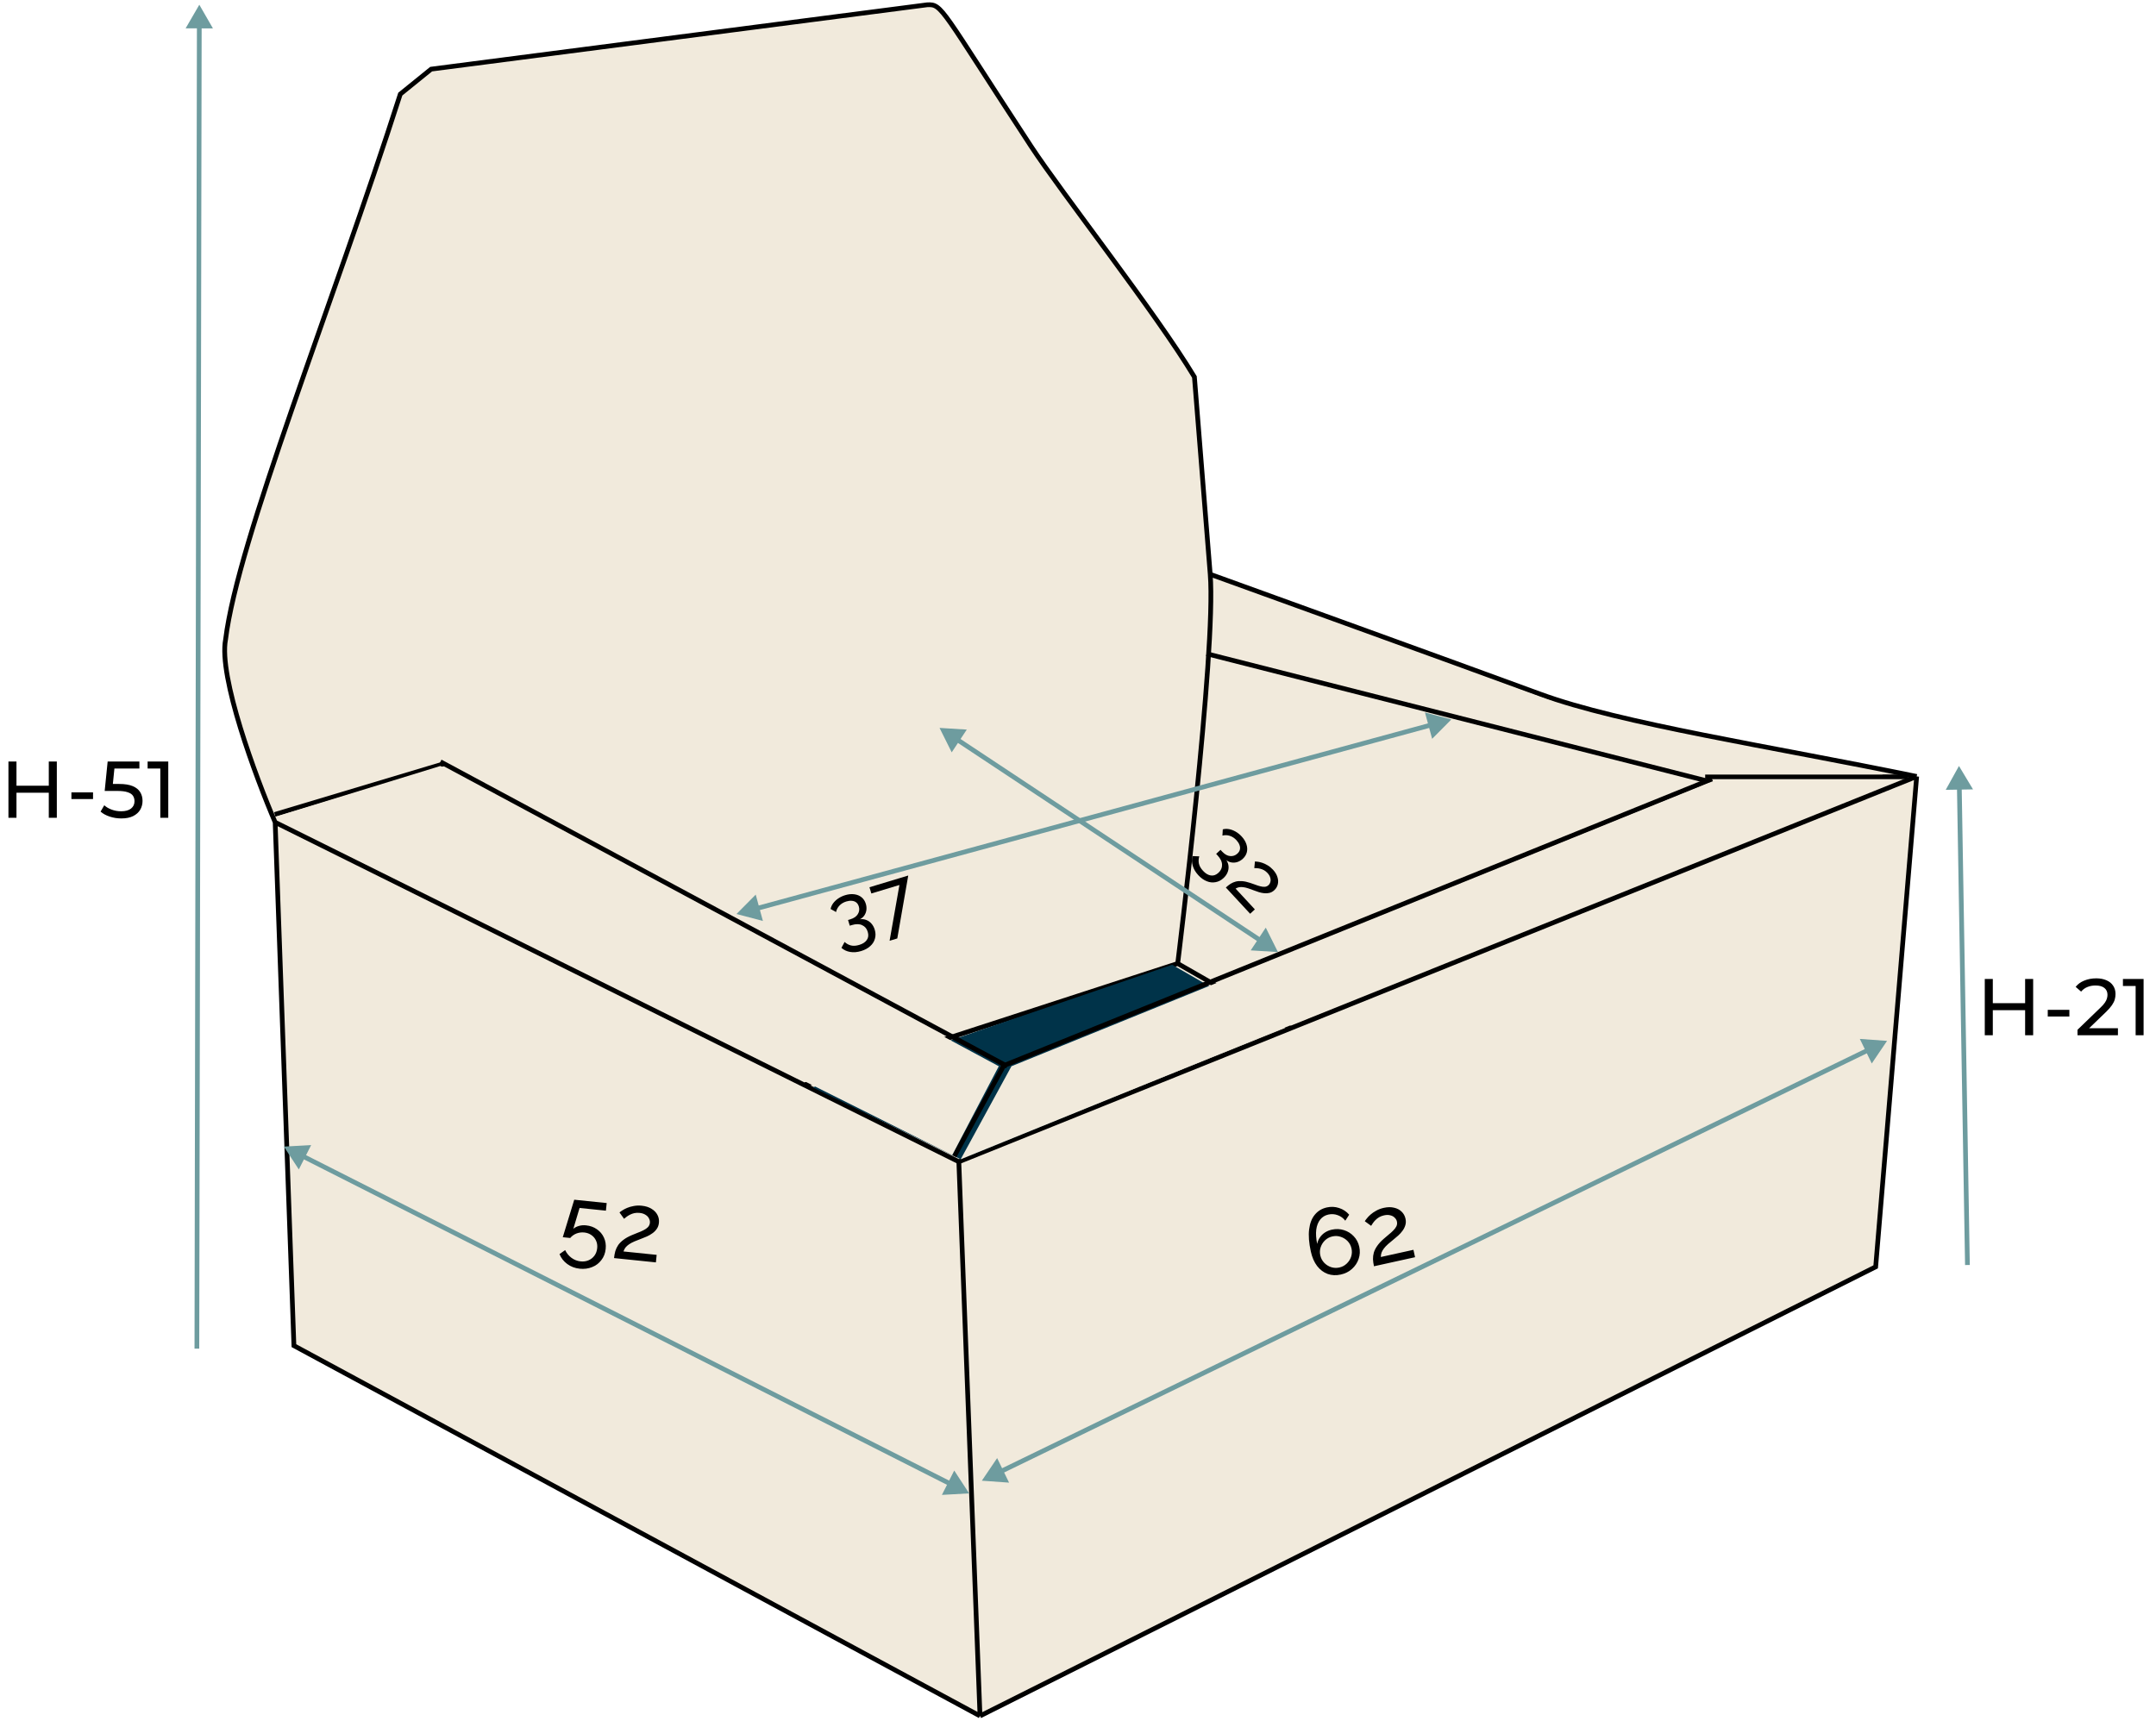
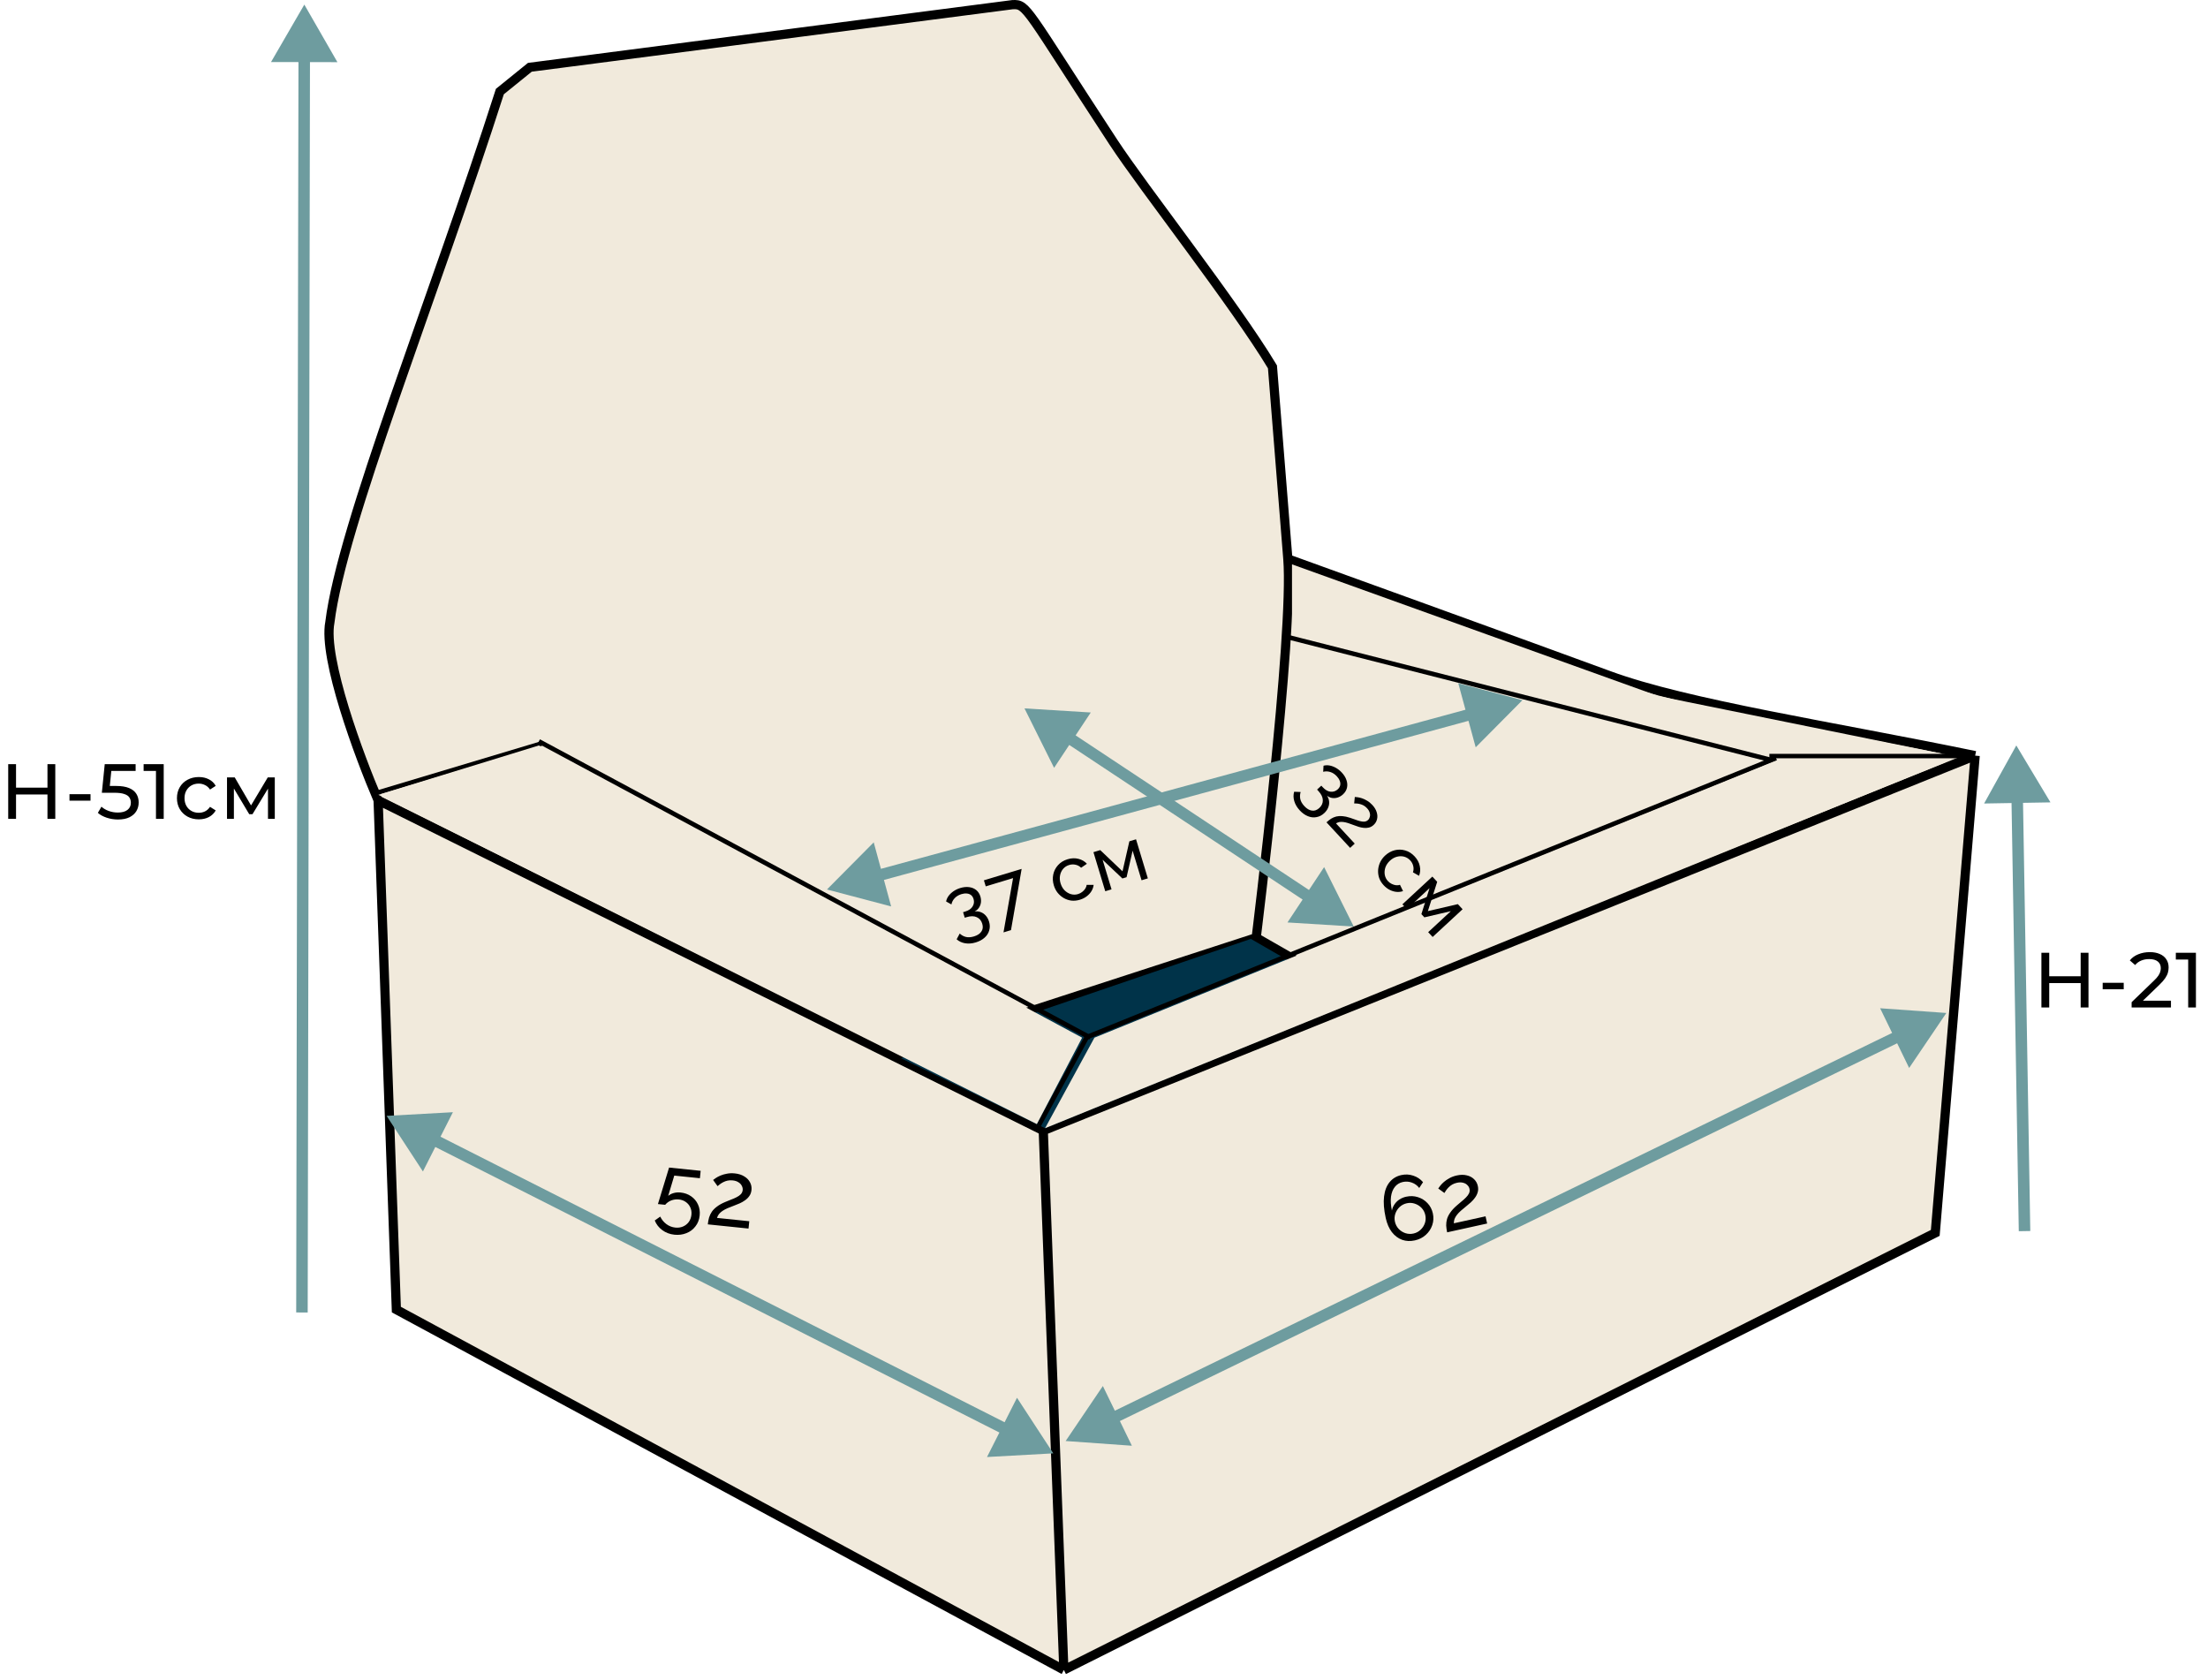
- <svg xmlns="http://www.w3.org/2000/svg" width="456" height="364" viewBox="0 0 456 364" fill="none">
-   <path d="M252.621 79.741L255.965 121.487C255.965 121.487 308.759 140.567 325.758 146.829C342.756 153.092 374.547 157.896 405.382 164.254L396.71 267.994L207.274 363L62.165 284.67L58.197 173.953C54.07 164.329 46.194 143.12 47.711 135.27C50.318 114.113 70.236 64.956 84.668 19.902L91.187 14.627L196.108 1.014C199.31 0.847 198.924 1.702 218.044 30.905C224.628 40.961 244.402 66.079 252.621 79.741Z" fill="#F1EADC" />
-   <path d="M255.965 121.487C254.659 105.184 252.621 79.741 252.621 79.741C244.402 66.079 224.628 40.961 218.044 30.905C198.924 1.702 199.31 0.847 196.108 1.014L91.187 14.627L84.668 19.902C70.236 64.956 50.318 114.113 47.711 135.27C46.194 143.12 54.07 164.329 58.197 173.953M255.965 121.487C257.271 137.789 249.085 203.83 249.085 203.83M255.965 121.487C255.965 121.487 308.759 140.567 325.758 146.829C342.756 153.092 374.547 157.896 405.382 164.254M249.085 203.83L170.088 229.517M249.085 203.83L272.973 217.526M405.382 164.254L202.796 245.76M405.382 164.254L396.71 267.994L207.274 363M202.796 245.76L207.274 363M202.796 245.76L58.197 173.953M207.274 363L62.165 284.67L58.197 173.953" stroke="black" />
-   <path d="M171.877 230.032L247.923 204.087L271.184 217.507L203.19 245.241L171.877 230.032Z" fill="#003349" />
-   <path d="M399.119 220.191L393.36 219.78L395.884 224.973L399.119 220.191ZM207.663 313.235L213.422 313.646L210.898 308.453L207.663 313.235ZM394.853 221.709L211.492 310.819L211.929 311.718L395.29 222.608L394.853 221.709Z" fill="#6E9C9F" />
-   <path d="M42.157 1L39.261 5.995L45.035 6.005L42.157 1ZM42.141 285.295L42.649 5.501L41.649 5.499L41.141 285.293L42.141 285.295Z" fill="#6E9C9F" />
-   <path d="M414.328 162.038L411.526 167.087L417.299 166.989L414.328 162.038ZM416.617 267.599L414.904 166.529L413.904 166.546L415.617 267.616L416.617 267.599Z" fill="#6E9C9F" />
-   <path d="M204.979 315.919L201.821 311.086L199.214 316.237L204.979 315.919ZM60.044 242.558L63.201 247.391L65.809 242.24L60.044 242.558ZM201.189 313.441L64.285 244.144L63.833 245.036L200.738 314.333L201.189 313.441Z" fill="#6E9C9F" />
-   <path d="M270.289 201.403L267.715 196.235L264.526 201.048L270.289 201.403ZM198.716 153.986L201.29 159.154L204.479 154.341L198.716 153.986ZM266.814 198.501L202.744 156.055L202.192 156.889L266.261 199.335L266.814 198.501Z" fill="#6E9C9F" />
-   <path d="M306.968 152.197L301.386 150.725L302.902 156.296L306.968 152.197ZM155.772 193.351L161.354 194.823L159.838 189.252L155.772 193.351ZM302.495 152.896L159.982 191.686L160.245 192.651L302.758 153.861L302.495 152.896Z" fill="#6E9C9F" />
-   <path d="M287.487 263.746C287.682 264.631 287.639 265.487 287.357 266.314C287.085 267.125 286.619 267.829 285.959 268.425C285.311 269.018 284.519 269.418 283.581 269.625C282.592 269.843 281.668 269.801 280.809 269.499C279.948 269.184 279.203 268.624 278.575 267.821C277.961 267.014 277.517 265.993 277.244 264.756C276.842 262.933 276.722 261.369 276.885 260.063C277.047 258.757 277.453 257.719 278.102 256.948C278.749 256.163 279.593 255.656 280.634 255.427C281.533 255.228 282.395 255.27 283.222 255.552C284.059 255.818 284.77 256.289 285.357 256.966L284.53 258.233C284.109 257.684 283.579 257.296 282.942 257.068C282.302 256.827 281.636 256.782 280.946 256.935C280.243 257.09 279.672 257.441 279.233 257.988C278.794 258.536 278.514 259.246 278.392 260.119C278.284 260.99 278.35 261.999 278.589 263.148C278.684 262.649 278.871 262.198 279.151 261.795C279.428 261.379 279.781 261.028 280.209 260.743C280.651 260.454 281.139 260.251 281.672 260.133C282.571 259.935 283.424 259.966 284.232 260.224C285.053 260.48 285.749 260.914 286.321 261.525C286.906 262.133 287.294 262.873 287.487 263.746ZM283.274 268.136C283.873 268.004 284.386 267.734 284.815 267.325C285.257 266.914 285.573 266.428 285.763 265.867C285.951 265.293 285.978 264.707 285.846 264.108C285.714 263.509 285.444 262.995 285.035 262.566C284.627 262.137 284.135 261.829 283.562 261.642C283.001 261.452 282.421 261.422 281.822 261.555C281.223 261.687 280.703 261.958 280.261 262.37C279.832 262.778 279.523 263.263 279.332 263.824C279.142 264.385 279.113 264.965 279.245 265.564C279.377 266.163 279.649 266.683 280.06 267.125C280.469 267.553 280.954 267.863 281.514 268.053C282.088 268.241 282.675 268.268 283.274 268.136ZM290.598 267.873C290.483 267.352 290.414 266.855 290.392 266.382C290.382 265.906 290.442 265.436 290.572 264.97C290.714 264.502 290.952 264.033 291.286 263.563C291.616 263.081 292.073 262.584 292.657 262.073C292.999 261.766 293.343 261.471 293.691 261.19C294.051 260.905 294.377 260.615 294.666 260.319C294.969 260.02 295.196 259.718 295.347 259.411C295.495 259.092 295.53 258.756 295.452 258.405C295.386 258.105 295.232 257.839 294.989 257.606C294.757 257.357 294.446 257.186 294.057 257.095C293.679 256.987 293.235 256.989 292.728 257.101C292.337 257.187 291.99 257.318 291.688 257.494C291.398 257.667 291.142 257.867 290.919 258.094C290.706 258.305 290.522 258.523 290.367 258.748C290.222 258.958 290.1 259.148 290.002 259.32L288.66 258.346C288.739 258.206 288.88 258.011 289.084 257.761C289.286 257.498 289.552 257.221 289.884 256.93C290.216 256.638 290.613 256.366 291.076 256.114C291.55 255.845 292.086 255.645 292.685 255.513C293.492 255.335 294.214 255.326 294.85 255.486C295.496 255.63 296.028 255.909 296.447 256.322C296.863 256.722 297.136 257.214 297.265 257.8C297.377 258.308 297.364 258.775 297.226 259.202C297.101 259.625 296.9 260.018 296.625 260.379C296.363 260.737 296.072 261.06 295.754 261.349C295.445 261.622 295.163 261.862 294.909 262.068C294.386 262.484 293.942 262.855 293.577 263.181C293.212 263.507 292.919 263.818 292.697 264.112C292.485 264.391 292.322 264.673 292.208 264.958C292.106 265.239 292.053 265.558 292.05 265.914L298.944 264.393L299.289 265.956L290.598 267.873Z" fill="black" />
-   <path d="M181.874 194.468C182.364 194.403 182.817 194.455 183.236 194.624C183.651 194.783 184.013 195.04 184.322 195.397C184.628 195.743 184.858 196.17 185.012 196.68C185.212 197.342 185.225 197.971 185.05 198.569C184.89 199.174 184.558 199.701 184.054 200.149C183.553 200.608 182.912 200.956 182.131 201.192C181.307 201.441 180.533 201.504 179.808 201.379C179.098 201.263 178.484 200.975 177.966 200.516L178.636 199.265C179.017 199.624 179.458 199.869 179.96 200.002C180.473 200.131 181.065 200.094 181.738 199.89C182.486 199.664 183.02 199.313 183.338 198.838C183.67 198.371 183.734 197.801 183.531 197.128C183.324 196.444 182.927 195.973 182.339 195.712C181.759 195.438 181.03 195.433 180.151 195.699L179.728 195.827L179.364 194.623L179.819 194.485C180.6 194.249 181.14 193.879 181.437 193.374C181.745 192.867 181.814 192.331 181.644 191.767C181.525 191.376 181.336 191.084 181.077 190.89C180.817 190.697 180.511 190.588 180.161 190.563C179.807 190.528 179.424 190.573 179.011 190.698C178.415 190.878 177.928 191.168 177.551 191.566C177.182 191.95 176.941 192.407 176.83 192.938L175.675 192.293C175.759 191.865 175.939 191.461 176.215 191.082C176.502 190.699 176.861 190.359 177.292 190.063C177.734 189.764 178.227 189.532 178.769 189.368C179.453 189.161 180.091 189.099 180.684 189.18C181.287 189.258 181.801 189.469 182.225 189.815C182.65 190.16 182.95 190.626 183.127 191.212C183.255 191.635 183.295 192.061 183.247 192.489C183.196 192.908 183.053 193.294 182.817 193.65C182.588 193.991 182.274 194.264 181.874 194.468ZM190.232 187.216L184.292 189.012L183.894 187.694L192.095 185.214L189.779 198.524L188.152 199.016L190.232 187.216Z" fill="black" />
-   <path d="M259.382 181.969C259.655 182.381 259.807 182.811 259.838 183.262C259.877 183.704 259.804 184.143 259.619 184.577C259.442 185.003 259.158 185.397 258.767 185.759C258.26 186.229 257.7 186.516 257.086 186.62C256.472 186.741 255.853 186.673 255.229 186.417C254.597 186.168 254.004 185.744 253.45 185.145C252.865 184.513 252.469 183.844 252.264 183.139C252.058 182.449 252.048 181.771 252.234 181.105L253.651 181.159C253.496 181.658 253.468 182.163 253.569 182.672C253.677 183.189 253.97 183.706 254.448 184.221C254.979 184.795 255.528 185.121 256.094 185.199C256.66 185.293 257.201 185.101 257.716 184.624C258.24 184.139 258.491 183.575 258.467 182.932C258.46 182.29 258.144 181.633 257.521 180.959L257.22 180.635L258.143 179.78L258.467 180.129C259.021 180.728 259.59 181.051 260.174 181.097C260.765 181.152 261.277 180.979 261.71 180.579C262.009 180.302 262.189 180.004 262.249 179.685C262.31 179.367 262.274 179.045 262.142 178.719C262.019 178.385 261.81 178.061 261.518 177.745C261.094 177.287 260.621 176.976 260.098 176.812C259.591 176.648 259.075 176.632 258.548 176.764L258.623 175.444C259.044 175.332 259.486 175.317 259.948 175.399C260.418 175.489 260.88 175.663 261.335 175.921C261.798 176.188 262.222 176.529 262.607 176.944C263.092 177.468 263.428 178.015 263.615 178.583C263.809 179.16 263.844 179.715 263.719 180.247C263.594 180.78 263.308 181.254 262.858 181.67C262.534 181.97 262.169 182.193 261.762 182.337C261.364 182.474 260.953 182.515 260.53 182.458C260.124 182.403 259.741 182.24 259.382 181.969ZM259.269 187.751C259.601 187.443 259.936 187.18 260.273 186.96C260.618 186.749 260.989 186.591 261.386 186.486C261.791 186.389 262.237 186.362 262.725 186.405C263.221 186.44 263.781 186.562 264.407 186.77C264.779 186.889 265.143 187.015 265.499 187.149C265.863 187.291 266.215 187.405 266.557 187.491C266.906 187.584 267.225 187.621 267.515 187.6C267.813 187.571 268.074 187.453 268.298 187.245C268.49 187.068 268.619 186.84 268.686 186.562C268.768 186.285 268.76 185.983 268.66 185.659C268.576 185.335 268.384 185.011 268.084 184.686C267.853 184.437 267.608 184.239 267.349 184.093C267.098 183.955 266.841 183.853 266.579 183.786C266.333 183.721 266.094 183.679 265.862 183.662C265.646 183.646 265.454 183.639 265.285 183.64L265.423 182.238C265.56 182.235 265.764 182.255 266.035 182.298C266.314 182.333 266.632 182.409 266.988 182.527C267.345 182.645 267.715 182.82 268.099 183.051C268.499 183.283 268.876 183.59 269.23 183.973C269.708 184.488 270.024 185.014 270.18 185.549C270.352 186.085 270.376 186.595 270.254 187.08C270.139 187.556 269.895 187.968 269.52 188.314C269.196 188.615 268.848 188.806 268.476 188.888C268.111 188.978 267.738 189 267.354 188.953C266.979 188.914 266.617 188.84 266.268 188.731C265.936 188.622 265.639 188.518 265.378 188.42C264.849 188.215 264.386 188.049 263.99 187.921C263.594 187.794 263.24 187.712 262.929 187.676C262.633 187.64 262.356 187.642 262.098 187.68C261.848 187.726 261.592 187.825 261.329 187.975L265.406 192.379L264.408 193.302L259.269 187.751Z" fill="black" />
-   <path d="M10.319 161.1H12.019V173H10.319V161.1ZM3.485 173H1.785V161.1H3.485V173ZM10.472 167.696H3.315V166.217H10.472V167.696ZM15.105 169.039V167.628H19.678V169.039H15.105ZM25.642 173.136C24.803 173.136 23.987 173.006 23.194 172.745C22.412 172.484 21.771 172.133 21.273 171.691L22.055 170.348C22.451 170.722 22.967 171.028 23.602 171.266C24.236 171.504 24.911 171.623 25.625 171.623C26.531 171.623 27.228 171.43 27.716 171.045C28.203 170.66 28.447 170.144 28.447 169.498C28.447 169.056 28.339 168.671 28.124 168.342C27.908 168.013 27.534 167.764 27.002 167.594C26.48 167.413 25.761 167.322 24.843 167.322H22.14L22.769 161.1H29.484V162.579H23.398L24.282 161.746L23.789 166.659L22.905 165.843H25.2C26.39 165.843 27.347 165.996 28.073 166.302C28.798 166.608 29.325 167.033 29.654 167.577C29.982 168.11 30.147 168.727 30.147 169.43C30.147 170.11 29.982 170.733 29.654 171.3C29.325 171.855 28.826 172.303 28.158 172.643C27.5 172.972 26.662 173.136 25.642 173.136ZM33.907 173V161.78L34.638 162.579H31.221V161.1H35.59V173H33.907Z" fill="black" />
-   <path d="M428.319 207.1H430.019V219H428.319V207.1ZM421.485 219H419.785V207.1H421.485V219ZM428.472 213.696H421.315V212.217H428.472V213.696ZM433.105 215.039V213.628H437.678V215.039H433.105ZM439.397 219V217.844L444.242 213.169C444.673 212.761 444.99 212.404 445.194 212.098C445.409 211.781 445.551 211.492 445.619 211.231C445.698 210.959 445.738 210.698 445.738 210.449C445.738 209.837 445.523 209.355 445.092 209.004C444.661 208.653 444.032 208.477 443.205 208.477C442.57 208.477 441.998 208.585 441.488 208.8C440.978 209.004 440.536 209.327 440.162 209.769L439.006 208.766C439.459 208.188 440.066 207.746 440.825 207.44C441.596 207.123 442.44 206.964 443.358 206.964C444.185 206.964 444.905 207.1 445.517 207.372C446.129 207.633 446.599 208.012 446.928 208.511C447.268 209.01 447.438 209.599 447.438 210.279C447.438 210.664 447.387 211.044 447.285 211.418C447.183 211.792 446.99 212.189 446.707 212.608C446.424 213.027 446.016 213.498 445.483 214.019L441.165 218.184L440.757 217.521H447.948V219H439.397ZM451.692 219V207.78L452.423 208.579H449.006V207.1H453.375V219H451.692Z" fill="black" />
-   <path d="M122.624 268.391C121.616 268.287 120.733 267.955 119.973 267.394C119.213 266.833 118.668 266.133 118.339 265.295L119.532 264.453C119.84 265.101 120.28 265.643 120.852 266.077C121.437 266.513 122.088 266.767 122.804 266.841C123.414 266.904 123.972 266.827 124.477 266.611C124.981 266.395 125.397 266.069 125.723 265.634C126.051 265.185 126.246 264.655 126.309 264.045C126.371 263.449 126.285 262.91 126.053 262.431C125.834 261.952 125.506 261.563 125.068 261.264C124.643 260.965 124.145 260.786 123.575 260.728C123.004 260.669 122.454 260.74 121.924 260.94C121.408 261.141 120.966 261.458 120.6 261.889L119.028 261.727L121.454 253.794L128.318 254.501L128.152 256.112L122.581 255.539L121.262 259.947C121.586 259.672 121.975 259.471 122.43 259.343C122.901 259.204 123.407 259.162 123.951 259.218C124.827 259.309 125.589 259.581 126.239 260.037C126.903 260.494 127.399 261.081 127.727 261.799C128.068 262.518 128.193 263.321 128.102 264.21C128.006 265.138 127.697 265.931 127.173 266.587C126.662 267.258 126.008 267.747 125.213 268.054C124.416 268.374 123.553 268.486 122.624 268.391ZM129.87 266.141C129.925 265.611 130.016 265.117 130.143 264.661C130.284 264.207 130.489 263.779 130.758 263.378C131.04 262.978 131.414 262.608 131.878 262.267C132.343 261.912 132.933 261.584 133.648 261.283C134.069 261.098 134.489 260.927 134.907 260.769C135.339 260.613 135.739 260.439 136.107 260.249C136.488 260.061 136.798 259.845 137.038 259.601C137.279 259.345 137.418 259.037 137.455 258.679C137.486 258.374 137.423 258.073 137.266 257.775C137.124 257.466 136.883 257.206 136.542 256.997C136.216 256.776 135.795 256.638 135.278 256.585C134.88 256.544 134.51 256.56 134.167 256.632C133.838 256.705 133.532 256.814 133.249 256.959C132.98 257.092 132.737 257.242 132.519 257.407C132.316 257.56 132.14 257.703 131.992 257.835L131.025 256.489C131.144 256.38 131.339 256.24 131.612 256.067C131.885 255.88 132.226 255.701 132.632 255.528C133.039 255.356 133.501 255.223 134.02 255.129C134.554 255.023 135.126 255.001 135.736 255.064C136.558 255.149 137.246 255.367 137.8 255.719C138.368 256.059 138.786 256.491 139.054 257.014C139.323 257.525 139.427 258.078 139.365 258.675C139.312 259.192 139.153 259.632 138.888 259.993C138.636 260.356 138.322 260.665 137.947 260.921C137.586 261.179 137.208 261.395 136.815 261.569C136.437 261.731 136.094 261.87 135.787 261.986C135.16 262.216 134.622 262.429 134.173 262.624C133.724 262.819 133.348 263.021 133.045 263.231C132.756 263.429 132.513 263.646 132.315 263.88C132.13 264.115 131.979 264.402 131.864 264.738L138.887 265.462L138.723 267.053L129.87 266.141Z" fill="black" />
-   <line x1="58.112" y1="172.295" x2="93.898" y2="161.559" stroke="black" />
-   <path d="M93.147 161.144L213.03 225.559" stroke="black" />
-   <line x1="212.576" y1="224.904" x2="201.84" y2="244.586" stroke="black" />
-   <line x1="403.592" y1="164.328" x2="360.648" y2="164.328" stroke="black" />
-   <path d="M211.801 225.625L362.103 164.788" stroke="black" />
-   <line x1="255.203" y1="138.293" x2="360.773" y2="165.132" stroke="black" />
-   <path d="M93.147 162.038L211.242 225.559L201.401 244.347L58.256 172.774L93.147 162.038Z" fill="#F1EADC" />
-   <path d="M256.869 122.673L336.494 151.302L398.225 163.828H360.649L256.869 137.883V130.725V122.673Z" fill="#F1EADC" />
-   <path d="M361.544 165.617H399.119L203.189 245.241L213.925 225.559L361.544 165.617Z" fill="#F1EADC" />
+ <svg xmlns="http://www.w3.org/2000/svg" width="480" height="365" viewBox="0 0 480 365" fill="none">
+   <path d="M276.621 79.741L279.965 121.487C279.965 121.487 332.759 140.567 349.758 146.829C366.756 153.092 398.547 157.896 429.382 164.254L420.71 267.994L231.274 363L86.165 284.67L82.197 173.953C78.07 164.329 70.194 143.12 71.711 135.27C74.318 114.113 94.236 64.956 108.668 19.902L115.187 14.627L220.108 1.014C223.31 0.847 222.924 1.702 242.044 30.905C248.628 40.961 268.402 66.079 276.621 79.741Z" fill="#F1EADC" />
+   <path d="M279.965 121.487C278.659 105.184 276.621 79.741 276.621 79.741C268.402 66.079 248.628 40.961 242.044 30.905C222.924 1.702 223.31 0.847 220.108 1.014L115.187 14.627L108.668 19.902C94.236 64.956 74.318 114.113 71.711 135.27C70.194 143.12 78.07 164.329 82.197 173.953M279.965 121.487C281.271 137.789 273.085 203.83 273.085 203.83M279.965 121.487C279.965 121.487 332.759 140.567 349.758 146.829C366.756 153.092 398.547 157.896 429.382 164.254M273.085 203.83L194.088 229.517M273.085 203.83L296.973 217.526M429.382 164.254L226.796 245.76M429.382 164.254L420.71 267.994L231.274 363M226.796 245.76L231.274 363M226.796 245.76L82.197 173.953M231.274 363L86.165 284.67L82.197 173.953" stroke="black" stroke-width="2" />
+   <path d="M195.877 230.032L271.923 204.087L295.184 217.507L227.19 245.241L195.877 230.032Z" fill="#003349" />
+   <path d="M423.119 220.191L408.722 219.164L415.031 232.146L423.119 220.191ZM231.663 313.235L246.06 314.263L239.751 301.281L231.663 313.235ZM412.454 223.984L241.235 307.194L242.328 309.442L413.547 226.233L412.454 223.984Z" fill="#6E9C9F" />
+   <path d="M66.157 1L58.918 13.487L73.352 13.513L66.157 1ZM66.891 285.296L67.387 12.252L64.887 12.248L64.391 285.292L66.891 285.296Z" fill="#6E9C9F" />
+   <path d="M438.328 162.038L431.324 174.659L445.756 174.414L438.328 162.038ZM441.367 267.587L439.768 173.266L437.269 173.308L438.867 267.629L441.367 267.587Z" fill="#6E9C9F" />
+   <path d="M228.979 315.919L221.085 303.835L214.567 316.713L228.979 315.919ZM84.044 242.558L91.938 254.642L98.456 241.764L84.044 242.558ZM219.506 309.724L94.646 246.523L93.517 248.753L218.377 311.954L219.506 309.724Z" fill="#6E9C9F" />
+   <path d="M294.289 201.403L287.854 188.483L279.883 200.516L294.289 201.403ZM222.716 153.986L229.151 166.907L237.123 154.874L222.716 153.986ZM285.601 194.148L232.785 159.158L231.405 161.242L284.22 196.232L285.601 194.148Z" fill="#6E9C9F" />
+   <path d="M330.968 152.197L317.012 148.516L320.803 162.443L330.968 152.197ZM179.772 193.351L193.728 197.031L189.938 183.104L179.772 193.351ZM319.785 153.945L190.298 189.19L190.955 191.602L320.442 156.358L319.785 153.945Z" fill="#6E9C9F" />
+   <path d="M311.487 263.746C311.682 264.631 311.639 265.487 311.357 266.314C311.085 267.125 310.619 267.829 309.959 268.425C309.311 269.018 308.519 269.418 307.581 269.625C306.592 269.843 305.668 269.801 304.809 269.499C303.948 269.184 303.203 268.624 302.575 267.821C301.961 267.014 301.517 265.993 301.244 264.756C300.842 262.933 300.722 261.369 300.885 260.063C301.047 258.757 301.453 257.719 302.102 256.948C302.749 256.163 303.593 255.656 304.634 255.427C305.533 255.228 306.395 255.27 307.222 255.552C308.059 255.818 308.77 256.289 309.357 256.966L308.53 258.233C308.109 257.684 307.579 257.296 306.942 257.068C306.302 256.827 305.636 256.782 304.946 256.935C304.243 257.09 303.672 257.441 303.233 257.988C302.794 258.536 302.514 259.246 302.392 260.119C302.284 260.99 302.35 261.999 302.589 263.148C302.684 262.649 302.871 262.198 303.151 261.795C303.428 261.379 303.781 261.028 304.209 260.743C304.651 260.454 305.139 260.251 305.672 260.133C306.571 259.935 307.424 259.966 308.232 260.224C309.053 260.48 309.749 260.914 310.321 261.525C310.906 262.133 311.294 262.873 311.487 263.746ZM307.274 268.136C307.873 268.004 308.386 267.734 308.815 267.325C309.257 266.914 309.573 266.428 309.763 265.867C309.951 265.293 309.978 264.707 309.846 264.108C309.714 263.509 309.444 262.995 309.035 262.566C308.627 262.137 308.135 261.829 307.562 261.642C307.001 261.452 306.421 261.422 305.822 261.555C305.223 261.687 304.703 261.958 304.261 262.37C303.832 262.778 303.523 263.263 303.332 263.824C303.142 264.385 303.113 264.965 303.245 265.564C303.377 266.163 303.649 266.683 304.06 267.125C304.469 267.553 304.954 267.863 305.514 268.053C306.088 268.241 306.675 268.268 307.274 268.136ZM314.598 267.873C314.483 267.352 314.414 266.855 314.392 266.382C314.382 265.906 314.442 265.436 314.572 264.97C314.714 264.502 314.952 264.033 315.286 263.563C315.616 263.081 316.073 262.584 316.657 262.073C316.999 261.766 317.343 261.471 317.691 261.19C318.051 260.905 318.377 260.615 318.666 260.319C318.969 260.02 319.196 259.718 319.347 259.411C319.495 259.092 319.53 258.756 319.452 258.405C319.386 258.105 319.232 257.839 318.989 257.606C318.757 257.357 318.446 257.186 318.057 257.095C317.679 256.987 317.235 256.989 316.728 257.101C316.337 257.187 315.99 257.318 315.688 257.494C315.398 257.667 315.142 257.867 314.919 258.094C314.706 258.305 314.522 258.523 314.367 258.748C314.222 258.958 314.1 259.148 314.002 259.32L312.66 258.346C312.739 258.206 312.88 258.011 313.084 257.761C313.286 257.498 313.552 257.221 313.884 256.93C314.216 256.638 314.613 256.366 315.076 256.114C315.55 255.845 316.086 255.645 316.685 255.513C317.492 255.335 318.214 255.326 318.85 255.486C319.496 255.63 320.028 255.909 320.447 256.322C320.863 256.722 321.136 257.214 321.265 257.8C321.377 258.308 321.364 258.775 321.226 259.202C321.101 259.625 320.9 260.018 320.625 260.379C320.363 260.737 320.072 261.06 319.754 261.349C319.445 261.622 319.163 261.862 318.909 262.068C318.386 262.484 317.942 262.855 317.577 263.181C317.212 263.507 316.919 263.818 316.697 264.112C316.485 264.391 316.322 264.673 316.208 264.958C316.106 265.239 316.053 265.558 316.05 265.914L322.944 264.393L323.289 265.956L314.598 267.873Z" fill="black" />
+   <path d="M211.874 198.127C212.364 198.062 212.817 198.114 213.236 198.284C213.651 198.442 214.013 198.7 214.322 199.056C214.628 199.402 214.858 199.83 215.012 200.34C215.212 201.001 215.225 201.631 215.05 202.228C214.89 202.833 214.558 203.36 214.054 203.808C213.553 204.268 212.912 204.615 212.131 204.851C211.307 205.101 210.533 205.163 209.808 205.039C209.098 204.922 208.484 204.634 207.966 204.175L208.636 202.925C209.017 203.283 209.458 203.529 209.96 203.661C210.473 203.79 211.065 203.753 211.738 203.55C212.486 203.323 213.02 202.973 213.338 202.497C213.67 202.03 213.734 201.46 213.531 200.787C213.324 200.104 212.927 199.632 212.339 199.372C211.759 199.097 211.03 199.093 210.151 199.359L209.728 199.486L209.364 198.282L209.819 198.145C210.6 197.908 211.14 197.538 211.437 197.034C211.745 196.526 211.814 195.99 211.644 195.426C211.525 195.036 211.336 194.744 211.077 194.55C210.817 194.356 210.511 194.247 210.161 194.223C209.807 194.188 209.424 194.233 209.011 194.357C208.415 194.538 207.928 194.827 207.551 195.225C207.182 195.609 206.941 196.067 206.83 196.598L205.675 195.952C205.759 195.524 205.939 195.121 206.215 194.741C206.502 194.358 206.861 194.019 207.292 193.723C207.734 193.423 208.227 193.191 208.769 193.027C209.453 192.821 210.091 192.758 210.684 192.839C211.287 192.917 211.801 193.129 212.225 193.474C212.65 193.82 212.95 194.285 213.127 194.871C213.255 195.294 213.295 195.72 213.247 196.149C213.196 196.567 213.053 196.954 212.817 197.309C212.588 197.651 212.274 197.923 211.874 198.127ZM220.232 190.876L214.292 192.672L213.894 191.354L222.095 188.874L219.779 202.184L218.152 202.676L220.232 190.876ZM234.761 195.575C234.121 195.769 233.501 195.832 232.901 195.765C232.308 195.684 231.754 195.496 231.239 195.202C230.734 194.905 230.293 194.523 229.915 194.057C229.549 193.588 229.275 193.055 229.095 192.458C228.852 191.655 228.809 190.869 228.967 190.099C229.125 189.329 229.471 188.65 230.003 188.063C230.533 187.465 231.226 187.036 232.083 186.777C232.918 186.524 233.703 186.495 234.436 186.687C235.177 186.866 235.794 187.224 236.288 187.761L235.021 188.624C234.683 188.288 234.286 188.071 233.83 187.972C233.37 187.862 232.902 187.879 232.425 188.024C231.904 188.181 231.468 188.461 231.116 188.863C230.775 189.263 230.551 189.738 230.446 190.291C230.338 190.833 230.375 191.408 230.559 192.015C230.739 192.612 231.028 193.117 231.425 193.529C231.83 193.928 232.287 194.204 232.795 194.359C233.314 194.509 233.834 194.506 234.355 194.349C234.691 194.247 234.993 194.09 235.261 193.879C235.539 193.665 235.763 193.426 235.932 193.161C236.108 192.883 236.204 192.612 236.218 192.347L237.746 192.347C237.697 192.811 237.542 193.26 237.283 193.694C237.031 194.114 236.689 194.49 236.256 194.822C235.835 195.15 235.336 195.402 234.761 195.575ZM240.273 193.731L237.704 185.237L239.185 184.789L244.025 189.4L245.515 182.875L246.963 182.438L249.532 190.932L248.165 191.345L246.221 184.917L244.908 190.678L243.997 190.954L239.696 186.89L241.639 193.318L240.273 193.731Z" fill="black" />
+   <path d="M10.319 166.1H12.019V178H10.319V166.1ZM3.485 178H1.785V166.1H3.485V178ZM10.472 172.696H3.315V171.217H10.472V172.696ZM15.105 174.039V172.628H19.678V174.039H15.105ZM25.642 178.136C24.803 178.136 23.987 178.006 23.194 177.745C22.412 177.484 21.771 177.133 21.273 176.691L22.055 175.348C22.451 175.722 22.967 176.028 23.602 176.266C24.236 176.504 24.911 176.623 25.625 176.623C26.531 176.623 27.228 176.43 27.716 176.045C28.203 175.66 28.447 175.144 28.447 174.498C28.447 174.056 28.339 173.671 28.124 173.342C27.908 173.013 27.534 172.764 27.002 172.594C26.48 172.413 25.761 172.322 24.843 172.322H22.14L22.769 166.1H29.484V167.579H23.398L24.282 166.746L23.789 171.659L22.905 170.843H25.2C26.39 170.843 27.347 170.996 28.073 171.302C28.798 171.608 29.325 172.033 29.654 172.577C29.982 173.11 30.147 173.727 30.147 174.43C30.147 175.11 29.982 175.733 29.654 176.3C29.325 176.855 28.826 177.303 28.158 177.643C27.5 177.972 26.662 178.136 25.642 178.136ZM33.907 178V166.78L34.638 167.579H31.221V166.1H35.59V178H33.907ZM43.225 178.102C42.307 178.102 41.486 177.904 40.76 177.507C40.046 177.11 39.485 176.566 39.077 175.875C38.669 175.184 38.465 174.39 38.465 173.495C38.465 172.6 38.669 171.806 39.077 171.115C39.485 170.424 40.046 169.885 40.76 169.5C41.486 169.103 42.307 168.905 43.225 168.905C44.041 168.905 44.767 169.069 45.401 169.398C46.047 169.715 46.546 170.191 46.897 170.826L45.656 171.625C45.362 171.183 44.999 170.86 44.568 170.656C44.149 170.441 43.696 170.333 43.208 170.333C42.619 170.333 42.092 170.463 41.627 170.724C41.163 170.985 40.794 171.353 40.522 171.829C40.25 172.294 40.114 172.849 40.114 173.495C40.114 174.141 40.25 174.702 40.522 175.178C40.794 175.654 41.163 176.022 41.627 176.283C42.092 176.544 42.619 176.674 43.208 176.674C43.696 176.674 44.149 176.572 44.568 176.368C44.999 176.153 45.362 175.824 45.656 175.382L46.897 176.164C46.546 176.787 46.047 177.269 45.401 177.609C44.767 177.938 44.041 178.102 43.225 178.102ZM49.35 178V168.99H51.033L54.909 175.654H54.229L58.207 168.99H59.737V178H58.258V170.826L58.53 170.979L54.892 176.98H54.178L50.523 170.86L50.846 170.792V178H49.35Z" fill="black" />
+   <path d="M452.319 207.1H454.019V219H452.319V207.1ZM445.485 219H443.785V207.1H445.485V219ZM452.472 213.696H445.315V212.217H452.472V213.696ZM457.105 215.039V213.628H461.678V215.039H457.105ZM463.397 219V217.844L468.242 213.169C468.673 212.761 468.99 212.404 469.194 212.098C469.409 211.781 469.551 211.492 469.619 211.231C469.698 210.959 469.738 210.698 469.738 210.449C469.738 209.837 469.523 209.355 469.092 209.004C468.661 208.653 468.032 208.477 467.205 208.477C466.57 208.477 465.998 208.585 465.488 208.8C464.978 209.004 464.536 209.327 464.162 209.769L463.006 208.766C463.459 208.188 464.066 207.746 464.825 207.44C465.596 207.123 466.44 206.964 467.358 206.964C468.185 206.964 468.905 207.1 469.517 207.372C470.129 207.633 470.599 208.012 470.928 208.511C471.268 209.01 471.438 209.599 471.438 210.279C471.438 210.664 471.387 211.044 471.285 211.418C471.183 211.792 470.99 212.189 470.707 212.608C470.424 213.027 470.016 213.498 469.483 214.019L465.165 218.184L464.757 217.521H471.948V219H463.397ZM475.692 219V207.78L476.423 208.579H473.006V207.1H477.375V219H475.692Z" fill="black" />
+   <path d="M146.624 268.391C145.616 268.287 144.733 267.955 143.973 267.394C143.213 266.833 142.668 266.133 142.339 265.295L143.532 264.453C143.84 265.101 144.28 265.643 144.852 266.077C145.437 266.513 146.088 266.767 146.804 266.841C147.414 266.904 147.972 266.827 148.477 266.611C148.981 266.395 149.397 266.069 149.723 265.634C150.051 265.185 150.246 264.655 150.309 264.045C150.371 263.449 150.285 262.91 150.053 262.431C149.834 261.952 149.506 261.563 149.068 261.264C148.643 260.965 148.145 260.786 147.575 260.728C147.004 260.669 146.454 260.74 145.924 260.94C145.408 261.141 144.966 261.458 144.6 261.889L143.028 261.727L145.454 253.794L152.318 254.501L152.152 256.112L146.581 255.539L145.262 259.947C145.586 259.672 145.975 259.471 146.43 259.343C146.901 259.204 147.407 259.162 147.951 259.218C148.827 259.309 149.589 259.581 150.239 260.037C150.903 260.494 151.399 261.081 151.727 261.799C152.068 262.518 152.193 263.321 152.102 264.21C152.006 265.138 151.697 265.931 151.173 266.587C150.662 267.258 150.008 267.747 149.213 268.054C148.416 268.374 147.553 268.486 146.624 268.391ZM153.87 266.141C153.925 265.611 154.016 265.117 154.143 264.661C154.284 264.207 154.489 263.779 154.758 263.378C155.04 262.978 155.414 262.608 155.878 262.267C156.343 261.912 156.933 261.584 157.648 261.283C158.069 261.098 158.489 260.927 158.907 260.769C159.339 260.613 159.739 260.439 160.107 260.249C160.488 260.061 160.798 259.845 161.038 259.601C161.279 259.345 161.418 259.037 161.455 258.679C161.486 258.374 161.423 258.073 161.266 257.775C161.124 257.466 160.883 257.206 160.542 256.997C160.216 256.776 159.795 256.638 159.278 256.585C158.88 256.544 158.51 256.56 158.167 256.632C157.838 256.705 157.532 256.814 157.249 256.959C156.98 257.092 156.737 257.242 156.519 257.407C156.316 257.56 156.14 257.703 155.992 257.835L155.025 256.489C155.144 256.38 155.339 256.24 155.612 256.067C155.885 255.88 156.226 255.701 156.632 255.528C157.039 255.356 157.501 255.223 158.02 255.129C158.554 255.023 159.126 255.001 159.736 255.064C160.558 255.149 161.246 255.367 161.8 255.719C162.368 256.059 162.786 256.491 163.054 257.014C163.323 257.525 163.427 258.078 163.365 258.675C163.312 259.192 163.153 259.632 162.888 259.993C162.636 260.356 162.322 260.665 161.947 260.921C161.586 261.179 161.208 261.395 160.815 261.569C160.437 261.731 160.094 261.87 159.787 261.986C159.16 262.216 158.622 262.429 158.173 262.624C157.724 262.819 157.348 263.021 157.045 263.231C156.756 263.429 156.513 263.646 156.315 263.88C156.13 264.115 155.979 264.402 155.864 264.738L162.887 265.462L162.723 267.053L153.87 266.141Z" fill="black" />
+   <line x1="82.112" y1="172.295" x2="117.898" y2="161.559" stroke="black" />
+   <path d="M117.147 161.144L237.03 225.559" stroke="black" />
+   <line x1="236.576" y1="224.904" x2="225.84" y2="244.586" stroke="black" />
+   <line x1="427.592" y1="164.328" x2="384.648" y2="164.328" stroke="black" />
+   <path d="M235.801 225.625L386.103 164.788" stroke="black" />
+   <line x1="279.203" y1="138.293" x2="384.773" y2="165.132" stroke="black" />
+   <path d="M117.147 162.038L235.242 225.559L225.401 244.347L82.256 172.774L117.147 162.038Z" fill="#F1EADC" />
+   <path d="M280.869 122.673L360.494 151.302L422.225 163.828H384.649L280.869 137.883V130.725V122.673Z" fill="#F1EADC" />
+   <path d="M385.544 165.617H423.119L227.189 245.241L237.925 225.559L385.544 165.617Z" fill="#F1EADC" />
+   <path d="M288.482 172.969C288.755 173.381 288.907 173.811 288.938 174.262C288.977 174.704 288.904 175.143 288.718 175.577C288.542 176.003 288.258 176.397 287.867 176.759C287.36 177.229 286.799 177.516 286.186 177.62C285.572 177.741 284.953 177.673 284.329 177.417C283.697 177.168 283.104 176.744 282.549 176.145C281.964 175.513 281.569 174.844 281.364 174.139C281.157 173.449 281.148 172.771 281.334 172.105L282.751 172.159C282.595 172.658 282.568 173.163 282.669 173.672C282.777 174.189 283.07 174.706 283.547 175.221C284.079 175.795 284.627 176.121 285.194 176.199C285.76 176.293 286.3 176.101 286.816 175.624C287.34 175.139 287.59 174.575 287.567 173.932C287.559 173.29 287.244 172.633 286.62 171.959L286.32 171.635L287.243 170.78L287.566 171.129C288.121 171.728 288.69 172.051 289.273 172.097C289.865 172.152 290.377 171.979 290.809 171.579C291.109 171.302 291.288 171.004 291.349 170.685C291.409 170.367 291.373 170.045 291.242 169.719C291.118 169.385 290.91 169.061 290.617 168.745C290.194 168.287 289.721 167.976 289.198 167.812C288.691 167.648 288.174 167.632 287.648 167.764L287.723 166.444C288.144 166.332 288.586 166.317 289.048 166.399C289.517 166.489 289.98 166.663 290.435 166.921C290.898 167.188 291.322 167.529 291.707 167.944C292.192 168.468 292.528 169.015 292.714 169.583C292.909 170.16 292.944 170.715 292.819 171.247C292.694 171.78 292.407 172.254 291.958 172.67C291.634 172.97 291.268 173.193 290.862 173.337C290.464 173.474 290.053 173.515 289.63 173.458C289.223 173.403 288.841 173.24 288.482 172.969ZM288.368 178.751C288.701 178.443 289.036 178.18 289.373 177.96C289.718 177.749 290.089 177.591 290.486 177.486C290.891 177.389 291.337 177.362 291.824 177.405C292.32 177.44 292.881 177.562 293.507 177.77C293.879 177.889 294.243 178.015 294.599 178.149C294.962 178.291 295.315 178.405 295.656 178.491C296.006 178.584 296.325 178.621 296.614 178.6C296.912 178.571 297.173 178.453 297.398 178.245C297.589 178.068 297.718 177.84 297.785 177.562C297.868 177.285 297.86 176.983 297.76 176.659C297.676 176.335 297.484 176.011 297.184 175.686C296.953 175.437 296.708 175.239 296.449 175.093C296.197 174.955 295.941 174.853 295.678 174.786C295.432 174.721 295.193 174.679 294.961 174.662C294.746 174.646 294.553 174.639 294.385 174.64L294.523 173.238C294.66 173.235 294.863 173.255 295.134 173.298C295.414 173.333 295.732 173.409 296.088 173.527C296.444 173.645 296.814 173.82 297.198 174.051C297.599 174.283 297.976 174.59 298.33 174.973C298.807 175.488 299.124 176.014 299.28 176.549C299.452 177.085 299.476 177.595 299.353 178.08C299.239 178.556 298.994 178.968 298.62 179.314C298.296 179.615 297.947 179.806 297.575 179.888C297.211 179.978 296.837 180 296.454 179.953C296.079 179.914 295.717 179.84 295.368 179.731C295.035 179.622 294.739 179.518 294.478 179.42C293.948 179.215 293.485 179.049 293.089 178.921C292.693 178.794 292.34 178.712 292.028 178.676C291.733 178.64 291.456 178.642 291.198 178.68C290.948 178.726 290.691 178.825 290.429 178.975L294.506 183.379L293.508 184.302L288.368 178.751ZM300.799 192.428C300.345 191.937 300.016 191.407 299.814 190.838C299.627 190.269 299.553 189.689 299.592 189.097C299.638 188.513 299.788 187.95 300.042 187.406C300.303 186.871 300.662 186.391 301.12 185.968C301.735 185.398 302.423 185.016 303.185 184.82C303.946 184.625 304.708 184.638 305.469 184.86C306.239 185.074 306.928 185.51 307.536 186.167C308.129 186.807 308.499 187.499 308.647 188.242C308.811 188.987 308.759 189.698 308.493 190.378L307.163 189.617C307.316 189.166 307.338 188.713 307.227 188.26C307.124 187.799 306.904 187.385 306.565 187.019C306.195 186.62 305.752 186.351 305.237 186.211C304.728 186.079 304.203 186.087 303.66 186.234C303.125 186.374 302.625 186.659 302.159 187.091C301.702 187.514 301.375 187.995 301.177 188.532C300.996 189.071 300.948 189.602 301.032 190.127C301.124 190.66 301.354 191.126 301.724 191.525C301.963 191.783 302.235 191.986 302.543 192.134C302.857 192.29 303.17 192.386 303.482 192.422C303.809 192.459 304.095 192.426 304.34 192.323L305.009 193.696C304.569 193.856 304.098 193.914 303.594 193.87C303.107 193.828 302.619 193.684 302.131 193.441C301.651 193.206 301.207 192.868 300.799 192.428ZM304.87 196.575L311.382 190.546L312.433 191.681L310.407 198.051L316.926 196.533L317.954 197.644L311.442 203.672L310.472 202.625L315.399 198.062L309.645 199.405L308.999 198.706L310.768 193.06L305.84 197.622L304.87 196.575Z" fill="black" />
</svg>
